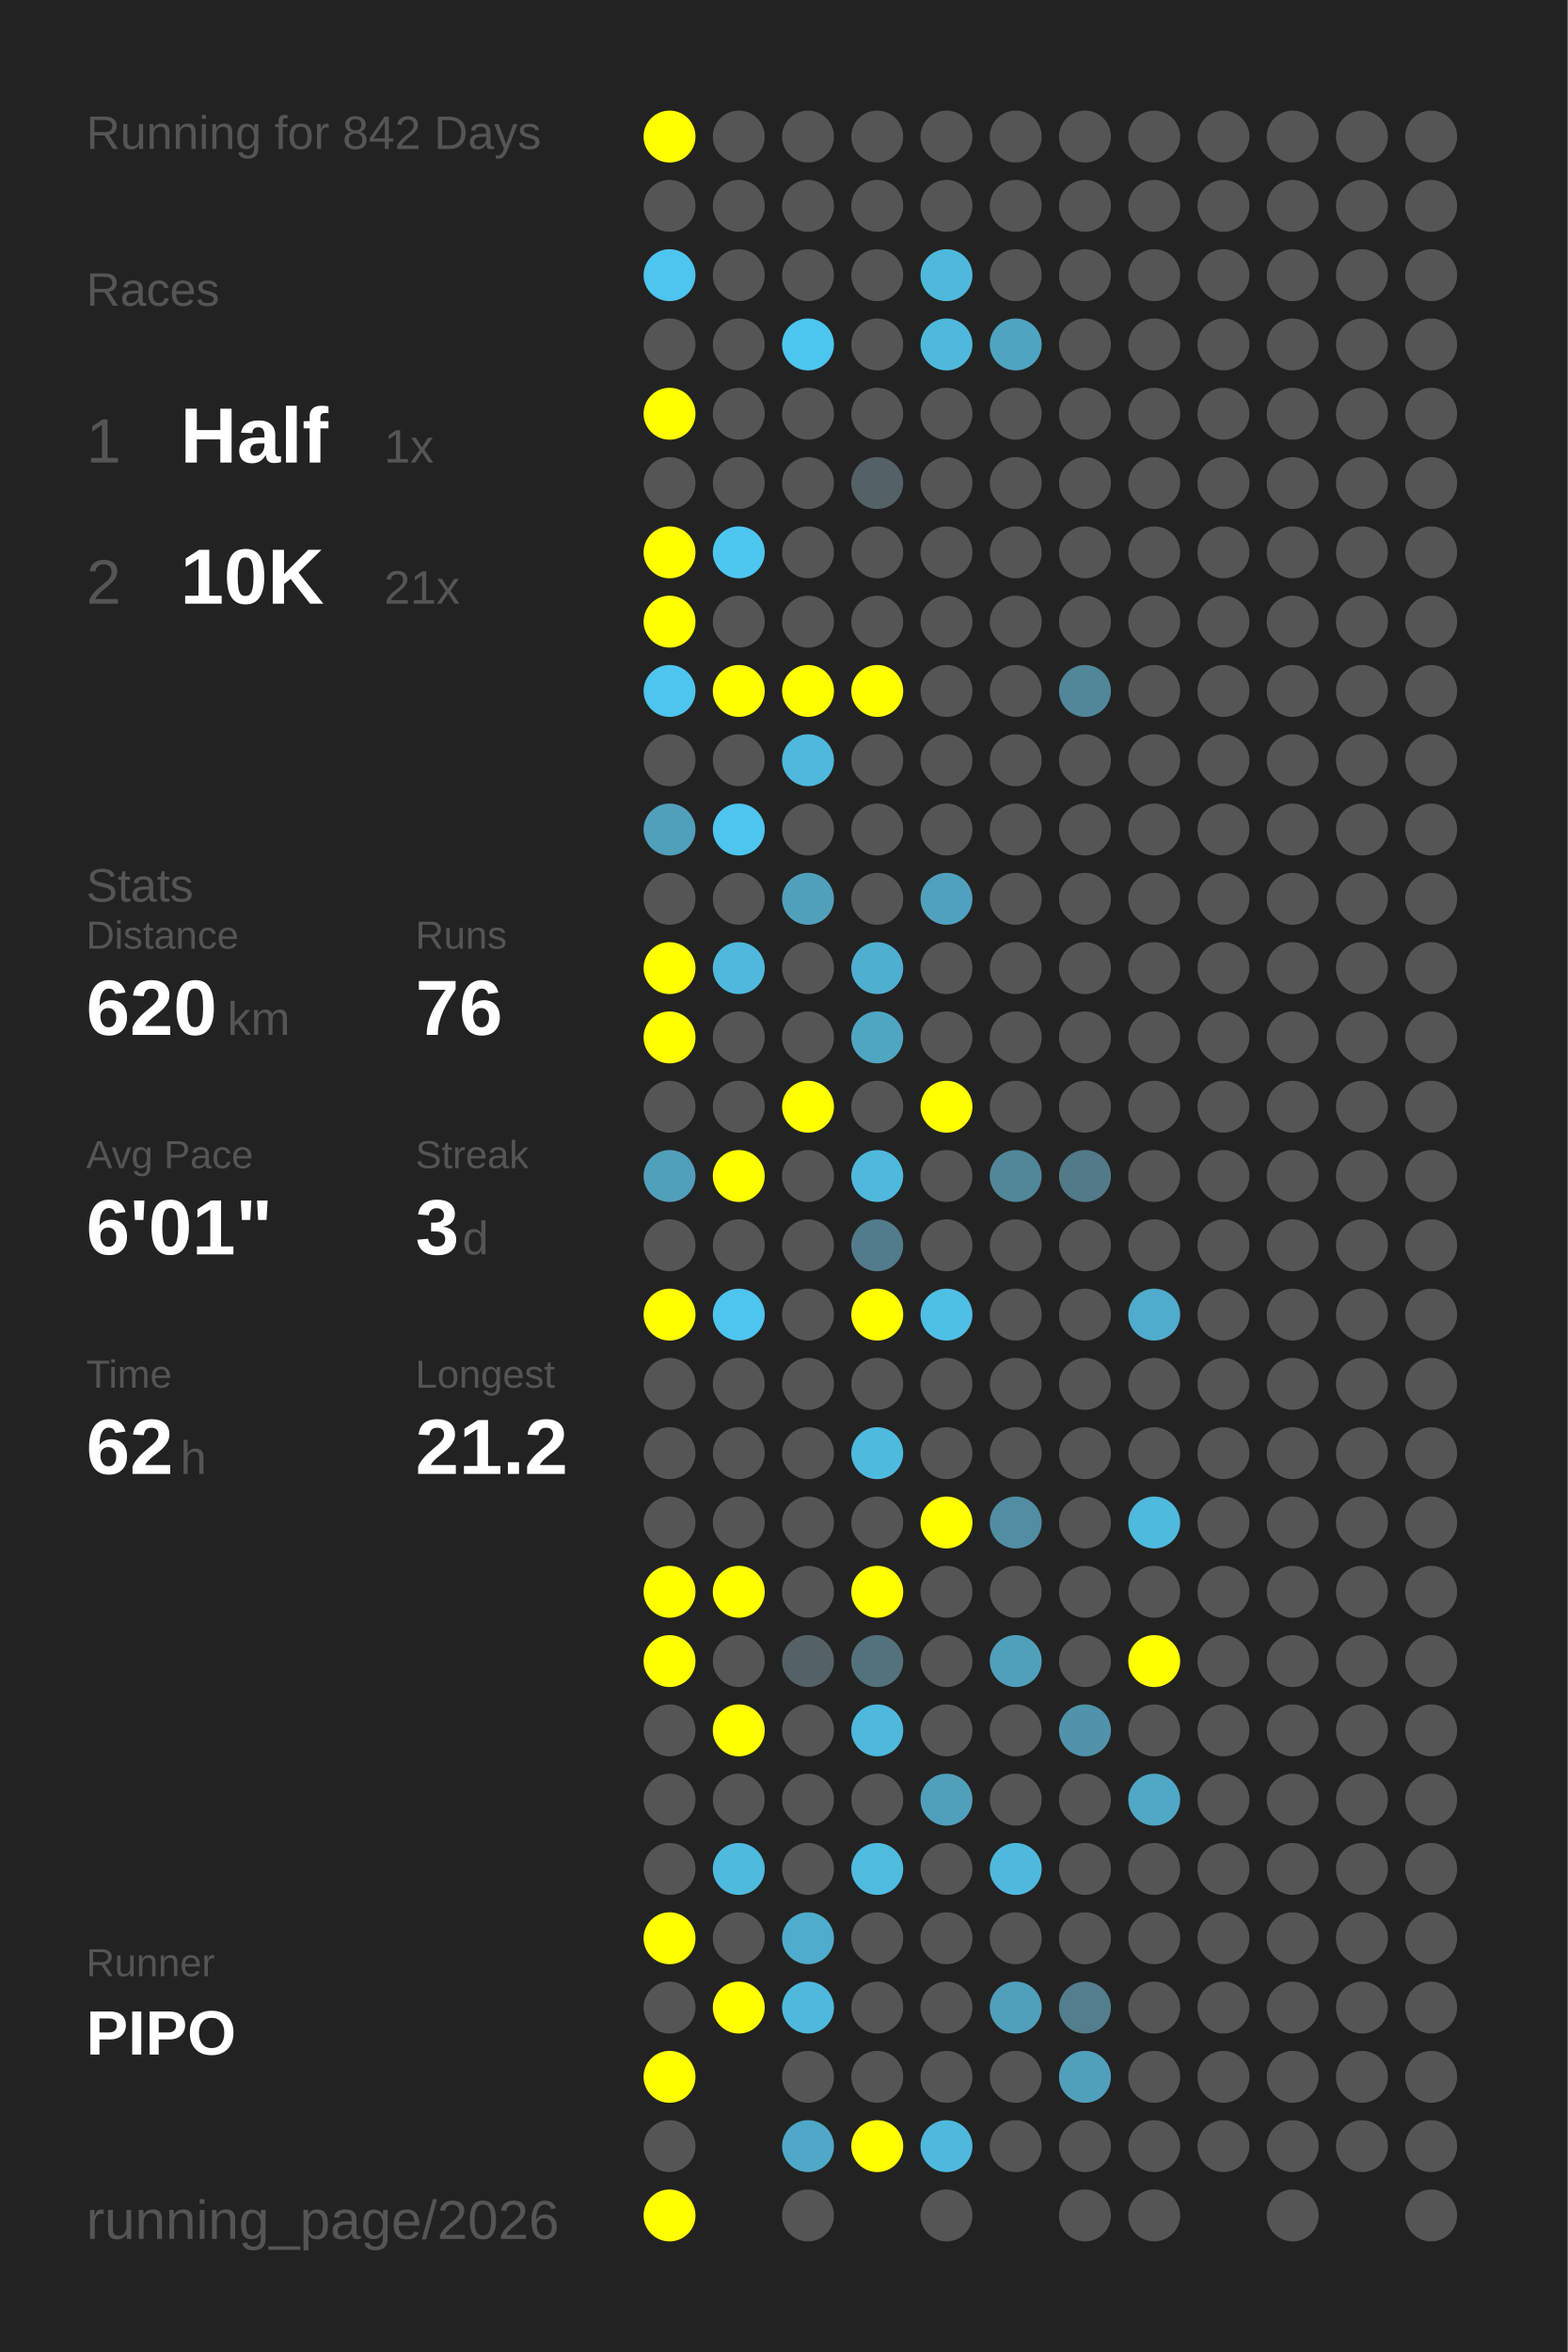
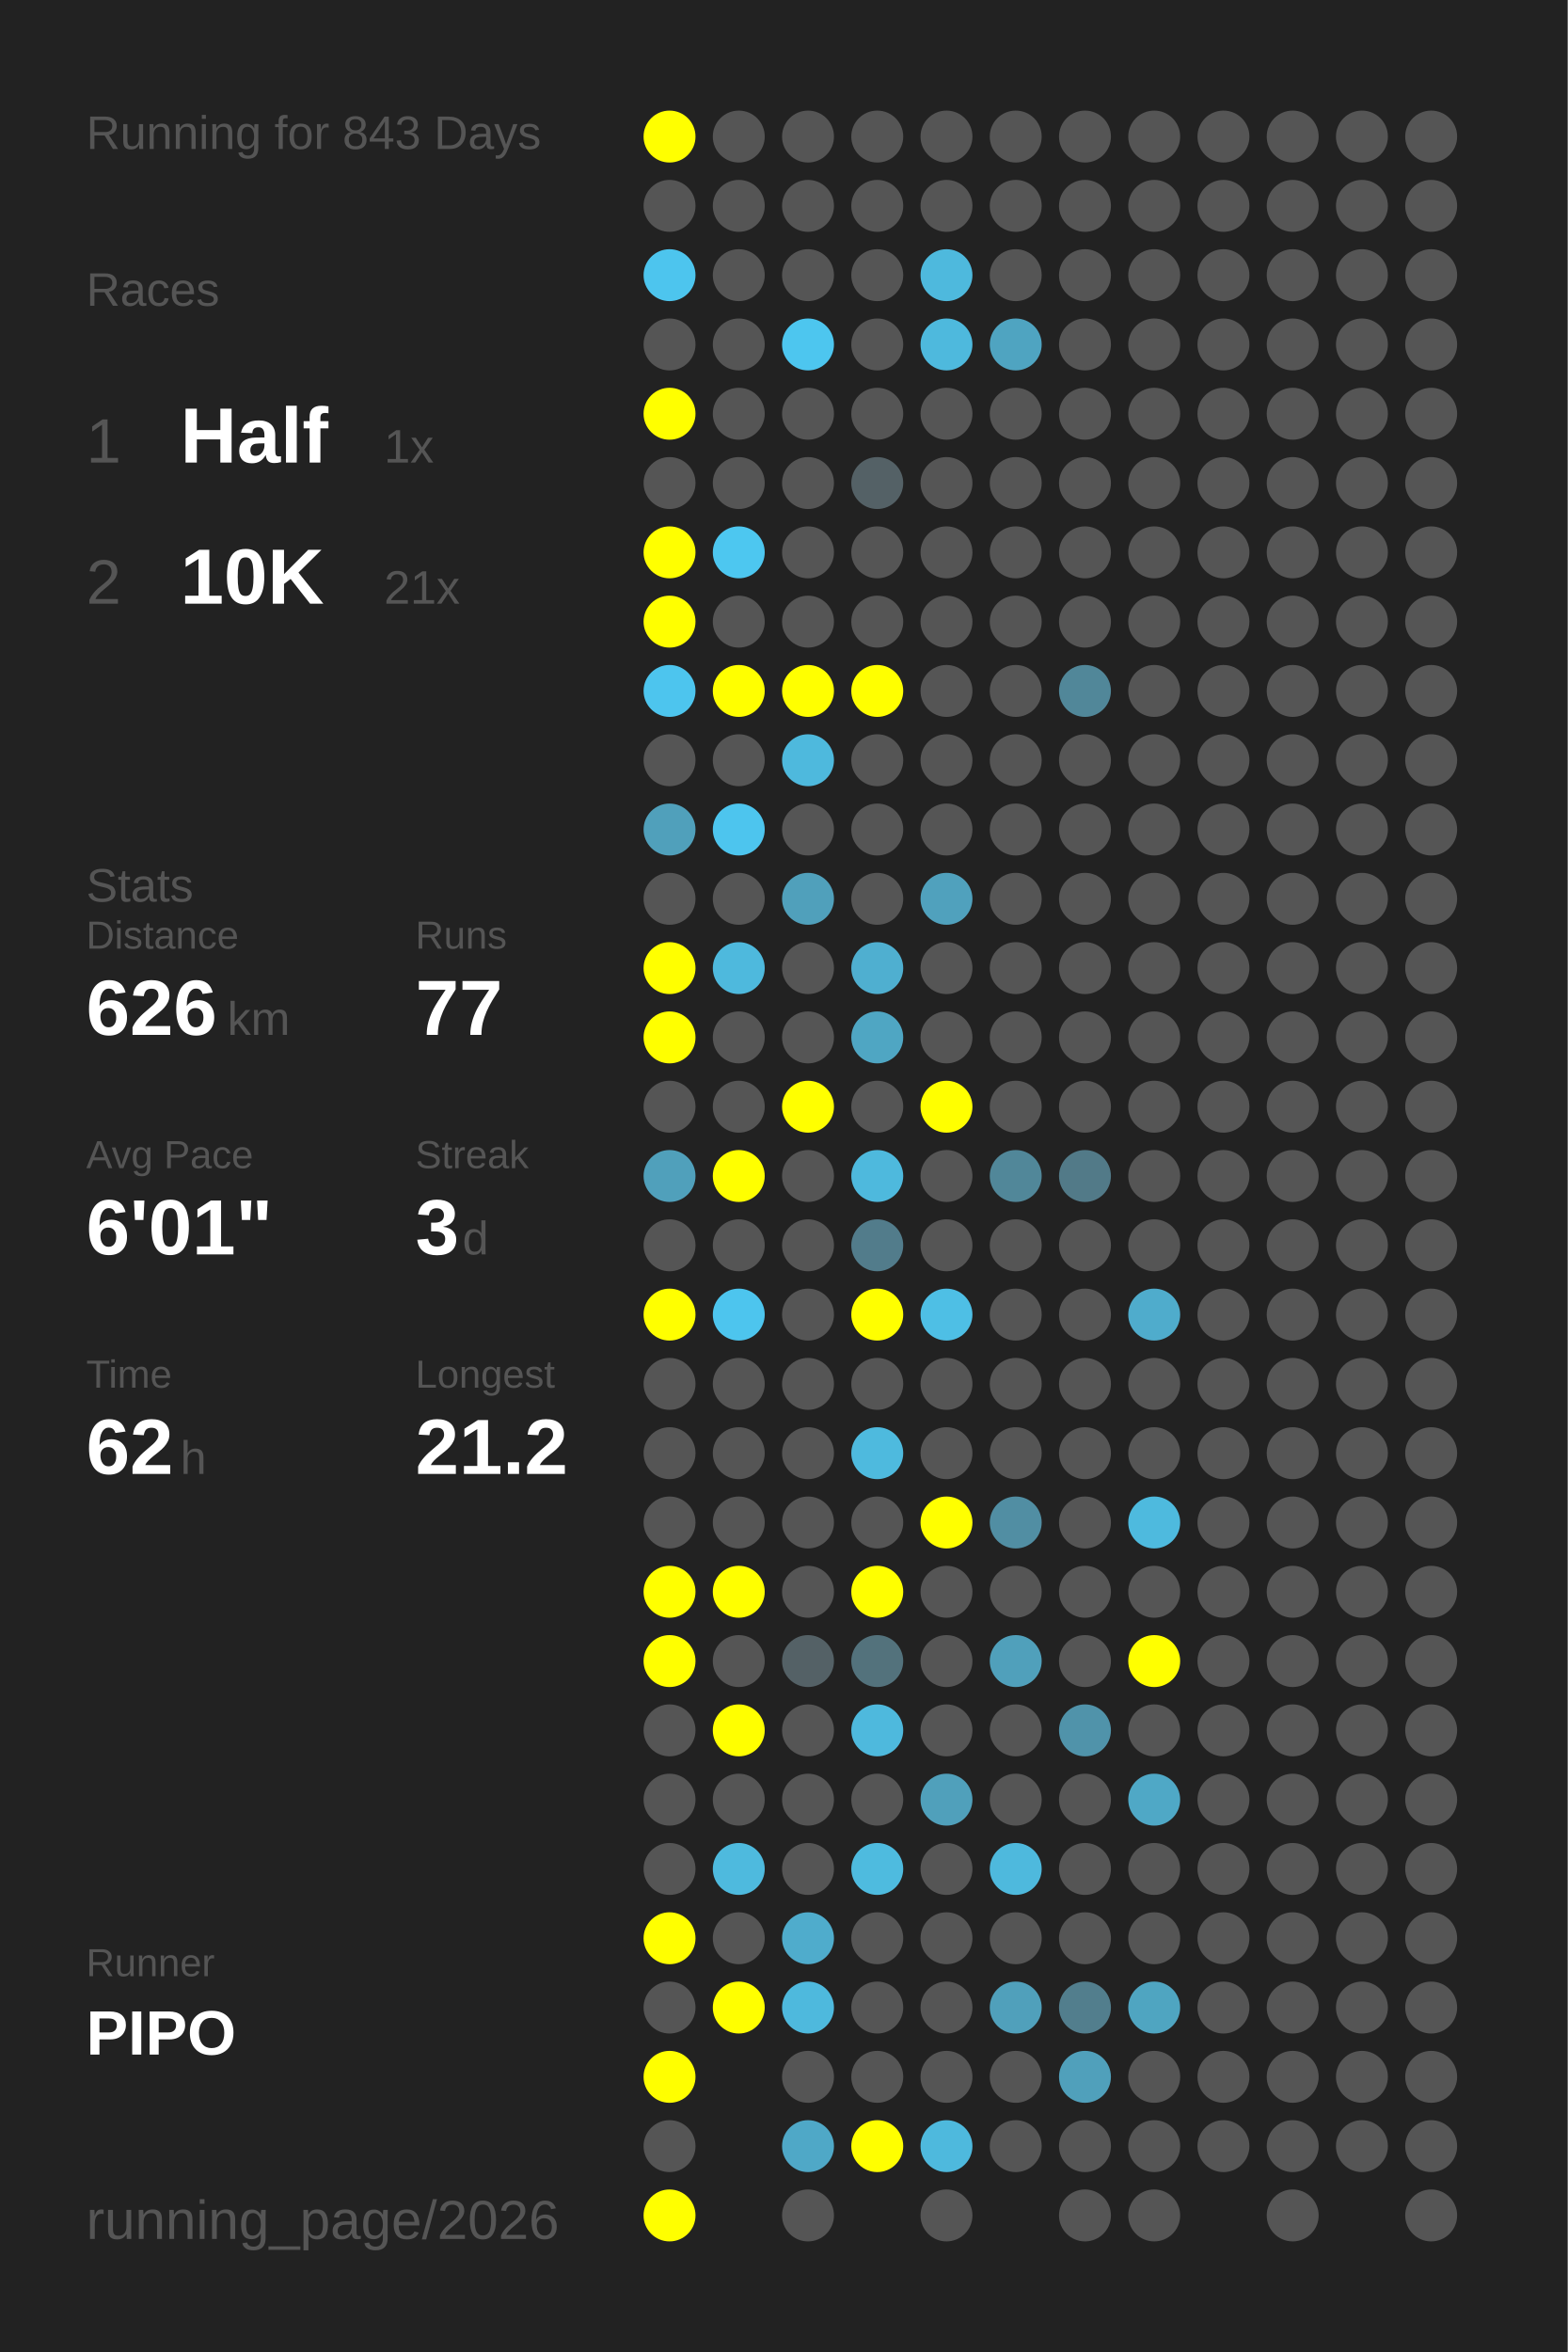
<svg xmlns="http://www.w3.org/2000/svg" baseProfile="full" height="300mm" version="1.1" viewBox="0,0,200,300" width="200mm">
  <defs />
  <rect fill="#222222" height="300" width="200" x="0" y="0" />
-   <text fill="#555555" style="font-size:6px; font-family:Arial;" x="11" y="19">Running for 842 Days</text>
+   <text fill="#555555" style="font-size:6px; font-family:Arial;" x="11" y="19">Running for 843 Days</text>
  <text fill="#555555" style="font-size:6px; font-family:Arial;" x="11" y="39">Races</text>
  <text fill="#555555" style="font-size:8px; font-family:Arial;" x="11" y="59">1</text>
  <text fill="#FFFFFF" style="font-size:10px; font-family:Arial; font-weight:bold;" x="23" y="59">Half</text>
  <text fill="#555555" style="font-size:6px; font-family:Arial;" x="49" y="59">1x</text>
  <text fill="#555555" style="font-size:8px; font-family:Arial;" x="11" y="77">2</text>
  <text fill="#FFFFFF" style="font-size:10px; font-family:Arial; font-weight:bold;" x="23" y="77">10K</text>
  <text fill="#555555" style="font-size:6px; font-family:Arial;" x="49" y="77">21x</text>
  <text fill="#555555" style="font-size:6px; font-family:Arial;" x="11" y="115">Stats</text>
  <text fill="#555555" style="font-size:5px; font-family:Arial;" x="11" y="121">Distance</text>
-   <text fill="#FFFFFF" style="font-size:10px; font-family:Arial; font-weight:bold;" x="11" y="132">620</text>
+   <text fill="#FFFFFF" style="font-size:10px; font-family:Arial; font-weight:bold;" x="11" y="132">626</text>
  <text fill="#555555" style="font-size:6px; font-family:Arial;" x="29" y="132">km</text>
  <text fill="#555555" style="font-size:5px; font-family:Arial;" x="53" y="121">Runs</text>
-   <text fill="#FFFFFF" style="font-size:10px; font-family:Arial; font-weight:bold;" x="53" y="132">76</text>
+   <text fill="#FFFFFF" style="font-size:10px; font-family:Arial; font-weight:bold;" x="53" y="132">77</text>
  <text fill="#555555" style="font-size:5px; font-family:Arial;" x="11" y="149">Avg Pace</text>
  <text fill="#FFFFFF" style="font-size:10px; font-family:Arial; font-weight:bold;" x="11" y="160">6'01"</text>
  <text fill="#555555" style="font-size:5px; font-family:Arial;" x="53" y="149">Streak</text>
  <text fill="#FFFFFF" style="font-size:10px; font-family:Arial; font-weight:bold;" x="53" y="160">3</text>
  <text fill="#555555" style="font-size:6px; font-family:Arial;" x="59" y="160">d</text>
  <text fill="#555555" style="font-size:5px; font-family:Arial;" x="11" y="177">Time</text>
  <text fill="#FFFFFF" style="font-size:10px; font-family:Arial; font-weight:bold;" x="11" y="188">62</text>
  <text fill="#555555" style="font-size:6px; font-family:Arial;" x="23" y="188">h</text>
  <text fill="#555555" style="font-size:5px; font-family:Arial;" x="53" y="177">Longest</text>
  <text fill="#FFFFFF" style="font-size:10px; font-family:Arial; font-weight:bold;" x="53" y="188">21.2</text>
  <text fill="#555555" style="font-size:5px; font-family:Arial;" x="11" y="252.065">Runner</text>
  <text fill="#FFFFFF" style="font-size:8px; font-family:Arial; font-weight:bold;" x="11" y="262.065">PIPO</text>
  <text fill="#555555" style="font-size:7px; font-family:Arial;" x="11" y="285.581">running_page/2026</text>
  <circle cx="85.417" cy="17.419" fill="#FFFF00" r="3.312" />
  <circle cx="85.417" cy="26.258" fill="#555555" r="3.312" />
  <circle cx="85.417" cy="35.097" fill="#4dc5ee" r="3.312" />
  <circle cx="85.417" cy="43.935" fill="#555555" r="3.312" />
  <circle cx="85.417" cy="52.774" fill="#FFFF00" r="3.312" />
  <circle cx="85.417" cy="61.613" fill="#555555" r="3.312" />
  <circle cx="85.417" cy="70.452" fill="#FFFF00" r="3.312" />
  <circle cx="85.417" cy="79.29" fill="#FFFF00" r="3.312" />
  <circle cx="85.417" cy="88.129" fill="#4dc5ee" r="3.312" />
  <circle cx="85.417" cy="96.968" fill="#555555" r="3.312" />
  <circle cx="85.417" cy="105.806" fill="#50a0bb" r="3.312" />
  <circle cx="85.417" cy="114.645" fill="#555555" r="3.312" />
  <circle cx="85.417" cy="123.484" fill="#FFFF00" r="3.312" />
  <circle cx="85.417" cy="132.323" fill="#FFFF00" r="3.312" />
  <circle cx="85.417" cy="141.161" fill="#555555" r="3.312" />
  <circle cx="85.417" cy="150" fill="#50a0bb" r="3.312" />
  <circle cx="85.417" cy="158.839" fill="#555555" r="3.312" />
  <circle cx="85.417" cy="167.677" fill="#FFFF00" r="3.312" />
  <circle cx="85.417" cy="176.516" fill="#555555" r="3.312" />
  <circle cx="85.417" cy="185.355" fill="#555555" r="3.312" />
  <circle cx="85.417" cy="194.194" fill="#555555" r="3.312" />
  <circle cx="85.417" cy="203.032" fill="#FFFF00" r="3.312" />
  <circle cx="85.417" cy="211.871" fill="#FFFF00" r="3.312" />
  <circle cx="85.417" cy="220.71" fill="#555555" r="3.312" />
  <circle cx="85.417" cy="229.548" fill="#555555" r="3.312" />
  <circle cx="85.417" cy="238.387" fill="#555555" r="3.312" />
  <circle cx="85.417" cy="247.226" fill="#FFFF00" r="3.312" />
  <circle cx="85.417" cy="256.065" fill="#555555" r="3.312" />
  <circle cx="85.417" cy="264.903" fill="#FFFF00" r="3.312" />
  <circle cx="85.417" cy="273.742" fill="#555555" r="3.312" />
  <circle cx="85.417" cy="282.581" fill="#FFFF00" r="3.312" />
  <circle cx="94.25" cy="17.419" fill="#555555" r="3.312" />
  <circle cx="94.25" cy="26.258" fill="#555555" r="3.312" />
  <circle cx="94.25" cy="35.097" fill="#555555" r="3.312" />
  <circle cx="94.25" cy="43.935" fill="#555555" r="3.312" />
  <circle cx="94.25" cy="52.774" fill="#555555" r="3.312" />
  <circle cx="94.25" cy="61.613" fill="#555555" r="3.312" />
  <circle cx="94.25" cy="70.452" fill="#4dc7f0" r="3.312" />
  <circle cx="94.25" cy="79.29" fill="#555555" r="3.312" />
  <circle cx="94.25" cy="88.129" fill="#FFFF00" r="3.312" />
  <circle cx="94.25" cy="96.968" fill="#555555" r="3.312" />
  <circle cx="94.25" cy="105.806" fill="#4dc5ee" r="3.312" />
  <circle cx="94.25" cy="114.645" fill="#555555" r="3.312" />
  <circle cx="94.25" cy="123.484" fill="#4eb9dd" r="3.312" />
  <circle cx="94.25" cy="132.323" fill="#555555" r="3.312" />
  <circle cx="94.25" cy="141.161" fill="#555555" r="3.312" />
  <circle cx="94.25" cy="150" fill="#FFFF00" r="3.312" />
  <circle cx="94.25" cy="158.839" fill="#555555" r="3.312" />
  <circle cx="94.25" cy="167.677" fill="#4dc5ee" r="3.312" />
  <circle cx="94.25" cy="176.516" fill="#555555" r="3.312" />
  <circle cx="94.25" cy="185.355" fill="#555555" r="3.312" />
  <circle cx="94.25" cy="194.194" fill="#555555" r="3.312" />
  <circle cx="94.25" cy="203.032" fill="#FFFF00" r="3.312" />
  <circle cx="94.25" cy="211.871" fill="#555555" r="3.312" />
  <circle cx="94.25" cy="220.71" fill="#FFFF00" r="3.312" />
  <circle cx="94.25" cy="229.548" fill="#555555" r="3.312" />
  <circle cx="94.25" cy="238.387" fill="#4ebade" r="3.312" />
  <circle cx="94.25" cy="247.226" fill="#555555" r="3.312" />
  <circle cx="94.25" cy="256.065" fill="#FFFF00" r="3.312" />
  <circle cx="103.083" cy="17.419" fill="#555555" r="3.312" />
  <circle cx="103.083" cy="26.258" fill="#555555" r="3.312" />
  <circle cx="103.083" cy="35.097" fill="#555555" r="3.312" />
  <circle cx="103.083" cy="43.935" fill="#4dc6ef" r="3.312" />
  <circle cx="103.083" cy="52.774" fill="#555555" r="3.312" />
  <circle cx="103.083" cy="61.613" fill="#555555" r="3.312" />
  <circle cx="103.083" cy="70.452" fill="#555555" r="3.312" />
  <circle cx="103.083" cy="79.29" fill="#555555" r="3.312" />
  <circle cx="103.083" cy="88.129" fill="#FFFF00" r="3.312" />
  <circle cx="103.083" cy="96.968" fill="#4eb9dd" r="3.312" />
  <circle cx="103.083" cy="105.806" fill="#555555" r="3.312" />
  <circle cx="103.083" cy="114.645" fill="#50a0bb" r="3.312" />
  <circle cx="103.083" cy="123.484" fill="#555555" r="3.312" />
  <circle cx="103.083" cy="132.323" fill="#555555" r="3.312" />
  <circle cx="103.083" cy="141.161" fill="#FFFF00" r="3.312" />
  <circle cx="103.083" cy="150" fill="#555555" r="3.312" />
  <circle cx="103.083" cy="158.839" fill="#555555" r="3.312" />
  <circle cx="103.083" cy="167.677" fill="#555555" r="3.312" />
  <circle cx="103.083" cy="176.516" fill="#555555" r="3.312" />
  <circle cx="103.083" cy="185.355" fill="#555555" r="3.312" />
  <circle cx="103.083" cy="194.194" fill="#555555" r="3.312" />
  <circle cx="103.083" cy="203.032" fill="#555555" r="3.312" />
  <circle cx="103.083" cy="211.871" fill="#546166" r="3.312" />
  <circle cx="103.083" cy="220.71" fill="#555555" r="3.312" />
  <circle cx="103.083" cy="229.548" fill="#555555" r="3.312" />
  <circle cx="103.083" cy="238.387" fill="#555555" r="3.312" />
  <circle cx="103.083" cy="247.226" fill="#4faccc" r="3.312" />
  <circle cx="103.083" cy="256.065" fill="#4eb9dd" r="3.312" />
  <circle cx="103.083" cy="264.903" fill="#555555" r="3.312" />
  <circle cx="103.083" cy="273.742" fill="#4fa8c7" r="3.312" />
  <circle cx="103.083" cy="282.581" fill="#555555" r="3.312" />
  <circle cx="111.917" cy="17.419" fill="#555555" r="3.312" />
  <circle cx="111.917" cy="26.258" fill="#555555" r="3.312" />
  <circle cx="111.917" cy="35.097" fill="#555555" r="3.312" />
  <circle cx="111.917" cy="43.935" fill="#555555" r="3.312" />
  <circle cx="111.917" cy="52.774" fill="#555555" r="3.312" />
  <circle cx="111.917" cy="61.613" fill="#546166" r="3.312" />
  <circle cx="111.917" cy="70.452" fill="#555555" r="3.312" />
  <circle cx="111.917" cy="79.29" fill="#555555" r="3.312" />
  <circle cx="111.917" cy="88.129" fill="#FFFF00" r="3.312" />
  <circle cx="111.917" cy="96.968" fill="#555555" r="3.312" />
  <circle cx="111.917" cy="105.806" fill="#555555" r="3.312" />
  <circle cx="111.917" cy="114.645" fill="#555555" r="3.312" />
  <circle cx="111.917" cy="123.484" fill="#4fafd0" r="3.312" />
  <circle cx="111.917" cy="132.323" fill="#4fa6c3" r="3.312" />
  <circle cx="111.917" cy="141.161" fill="#555555" r="3.312" />
  <circle cx="111.917" cy="150" fill="#4eb9dd" r="3.312" />
  <circle cx="111.917" cy="158.839" fill="#527c8b" r="3.312" />
  <circle cx="111.917" cy="167.677" fill="#FFFF00" r="3.312" />
  <circle cx="111.917" cy="176.516" fill="#555555" r="3.312" />
  <circle cx="111.917" cy="185.355" fill="#4ebade" r="3.312" />
  <circle cx="111.917" cy="194.194" fill="#555555" r="3.312" />
  <circle cx="111.917" cy="203.032" fill="#FFFF00" r="3.312" />
  <circle cx="111.917" cy="211.871" fill="#53727c" r="3.312" />
  <circle cx="111.917" cy="220.71" fill="#4eb9dd" r="3.312" />
  <circle cx="111.917" cy="229.548" fill="#555555" r="3.312" />
  <circle cx="111.917" cy="238.387" fill="#4ebbdf" r="3.312" />
  <circle cx="111.917" cy="247.226" fill="#555555" r="3.312" />
  <circle cx="111.917" cy="256.065" fill="#555555" r="3.312" />
  <circle cx="111.917" cy="264.903" fill="#555555" r="3.312" />
  <circle cx="111.917" cy="273.742" fill="#FFFF00" r="3.312" />
  <circle cx="120.75" cy="17.419" fill="#555555" r="3.312" />
  <circle cx="120.75" cy="26.258" fill="#555555" r="3.312" />
  <circle cx="120.75" cy="35.097" fill="#4eb9dd" r="3.312" />
  <circle cx="120.75" cy="43.935" fill="#4eb9dd" r="3.312" />
  <circle cx="120.75" cy="52.774" fill="#555555" r="3.312" />
  <circle cx="120.75" cy="61.613" fill="#555555" r="3.312" />
  <circle cx="120.75" cy="70.452" fill="#555555" r="3.312" />
  <circle cx="120.75" cy="79.29" fill="#555555" r="3.312" />
  <circle cx="120.75" cy="88.129" fill="#555555" r="3.312" />
  <circle cx="120.75" cy="96.968" fill="#555555" r="3.312" />
  <circle cx="120.75" cy="105.806" fill="#555555" r="3.312" />
  <circle cx="120.75" cy="114.645" fill="#50a1bd" r="3.312" />
  <circle cx="120.75" cy="123.484" fill="#555555" r="3.312" />
  <circle cx="120.75" cy="132.323" fill="#555555" r="3.312" />
  <circle cx="120.75" cy="141.161" fill="#FFFF00" r="3.312" />
  <circle cx="120.75" cy="150" fill="#555555" r="3.312" />
  <circle cx="120.75" cy="158.839" fill="#555555" r="3.312" />
  <circle cx="120.75" cy="167.677" fill="#4ebfe5" r="3.312" />
  <circle cx="120.75" cy="176.516" fill="#555555" r="3.312" />
  <circle cx="120.75" cy="185.355" fill="#555555" r="3.312" />
  <circle cx="120.75" cy="194.194" fill="#FFFF00" r="3.312" />
  <circle cx="120.75" cy="203.032" fill="#555555" r="3.312" />
  <circle cx="120.75" cy="211.871" fill="#555555" r="3.312" />
  <circle cx="120.75" cy="220.71" fill="#555555" r="3.312" />
  <circle cx="120.75" cy="229.548" fill="#50a0bb" r="3.312" />
  <circle cx="120.75" cy="238.387" fill="#555555" r="3.312" />
  <circle cx="120.75" cy="247.226" fill="#555555" r="3.312" />
  <circle cx="120.75" cy="256.065" fill="#555555" r="3.312" />
  <circle cx="120.75" cy="264.903" fill="#555555" r="3.312" />
  <circle cx="120.75" cy="273.742" fill="#4eb9dd" r="3.312" />
  <circle cx="120.75" cy="282.581" fill="#555555" r="3.312" />
  <circle cx="129.583" cy="17.419" fill="#555555" r="3.312" />
  <circle cx="129.583" cy="26.258" fill="#555555" r="3.312" />
  <circle cx="129.583" cy="35.097" fill="#555555" r="3.312" />
  <circle cx="129.583" cy="43.935" fill="#4fa4c1" r="3.312" />
  <circle cx="129.583" cy="52.774" fill="#555555" r="3.312" />
  <circle cx="129.583" cy="61.613" fill="#555555" r="3.312" />
  <circle cx="129.583" cy="70.452" fill="#555555" r="3.312" />
  <circle cx="129.583" cy="79.29" fill="#555555" r="3.312" />
  <circle cx="129.583" cy="88.129" fill="#555555" r="3.312" />
  <circle cx="129.583" cy="96.968" fill="#555555" r="3.312" />
  <circle cx="129.583" cy="105.806" fill="#555555" r="3.312" />
  <circle cx="129.583" cy="114.645" fill="#555555" r="3.312" />
  <circle cx="129.583" cy="123.484" fill="#555555" r="3.312" />
  <circle cx="129.583" cy="132.323" fill="#555555" r="3.312" />
  <circle cx="129.583" cy="141.161" fill="#555555" r="3.312" />
  <circle cx="129.583" cy="150" fill="#518799" r="3.312" />
  <circle cx="129.583" cy="158.839" fill="#555555" r="3.312" />
  <circle cx="129.583" cy="167.677" fill="#555555" r="3.312" />
  <circle cx="129.583" cy="176.516" fill="#555555" r="3.312" />
  <circle cx="129.583" cy="185.355" fill="#555555" r="3.312" />
  <circle cx="129.583" cy="194.194" fill="#518ea3" r="3.312" />
  <circle cx="129.583" cy="203.032" fill="#555555" r="3.312" />
  <circle cx="129.583" cy="211.871" fill="#50a0bb" r="3.312" />
  <circle cx="129.583" cy="220.71" fill="#555555" r="3.312" />
  <circle cx="129.583" cy="229.548" fill="#555555" r="3.312" />
  <circle cx="129.583" cy="238.387" fill="#4eb9dd" r="3.312" />
  <circle cx="129.583" cy="247.226" fill="#555555" r="3.312" />
  <circle cx="129.583" cy="256.065" fill="#50a0bb" r="3.312" />
  <circle cx="129.583" cy="264.903" fill="#555555" r="3.312" />
  <circle cx="129.583" cy="273.742" fill="#555555" r="3.312" />
  <circle cx="138.417" cy="17.419" fill="#555555" r="3.312" />
  <circle cx="138.417" cy="26.258" fill="#555555" r="3.312" />
  <circle cx="138.417" cy="35.097" fill="#555555" r="3.312" />
  <circle cx="138.417" cy="43.935" fill="#555555" r="3.312" />
  <circle cx="138.417" cy="52.774" fill="#555555" r="3.312" />
  <circle cx="138.417" cy="61.613" fill="#555555" r="3.312" />
  <circle cx="138.417" cy="70.452" fill="#555555" r="3.312" />
  <circle cx="138.417" cy="79.29" fill="#555555" r="3.312" />
  <circle cx="138.417" cy="88.129" fill="#518799" r="3.312" />
  <circle cx="138.417" cy="96.968" fill="#555555" r="3.312" />
  <circle cx="138.417" cy="105.806" fill="#555555" r="3.312" />
  <circle cx="138.417" cy="114.645" fill="#555555" r="3.312" />
  <circle cx="138.417" cy="123.484" fill="#555555" r="3.312" />
  <circle cx="138.417" cy="132.323" fill="#555555" r="3.312" />
  <circle cx="138.417" cy="141.161" fill="#555555" r="3.312" />
  <circle cx="138.417" cy="150" fill="#527a88" r="3.312" />
  <circle cx="138.417" cy="158.839" fill="#555555" r="3.312" />
  <circle cx="138.417" cy="167.677" fill="#555555" r="3.312" />
  <circle cx="138.417" cy="176.516" fill="#555555" r="3.312" />
  <circle cx="138.417" cy="185.355" fill="#555555" r="3.312" />
  <circle cx="138.417" cy="194.194" fill="#555555" r="3.312" />
  <circle cx="138.417" cy="203.032" fill="#555555" r="3.312" />
  <circle cx="138.417" cy="211.871" fill="#555555" r="3.312" />
  <circle cx="138.417" cy="220.71" fill="#5093aa" r="3.312" />
  <circle cx="138.417" cy="229.548" fill="#555555" r="3.312" />
  <circle cx="138.417" cy="238.387" fill="#555555" r="3.312" />
  <circle cx="138.417" cy="247.226" fill="#555555" r="3.312" />
  <circle cx="138.417" cy="256.065" fill="#527e8d" r="3.312" />
  <circle cx="138.417" cy="264.903" fill="#50a0bb" r="3.312" />
  <circle cx="138.417" cy="273.742" fill="#555555" r="3.312" />
  <circle cx="138.417" cy="282.581" fill="#555555" r="3.312" />
  <circle cx="147.25" cy="17.419" fill="#555555" r="3.312" />
  <circle cx="147.25" cy="26.258" fill="#555555" r="3.312" />
  <circle cx="147.25" cy="35.097" fill="#555555" r="3.312" />
  <circle cx="147.25" cy="43.935" fill="#555555" r="3.312" />
  <circle cx="147.25" cy="52.774" fill="#555555" r="3.312" />
  <circle cx="147.25" cy="61.613" fill="#555555" r="3.312" />
  <circle cx="147.25" cy="70.452" fill="#555555" r="3.312" />
  <circle cx="147.25" cy="79.29" fill="#555555" r="3.312" />
  <circle cx="147.25" cy="88.129" fill="#555555" r="3.312" />
  <circle cx="147.25" cy="96.968" fill="#555555" r="3.312" />
  <circle cx="147.25" cy="105.806" fill="#555555" r="3.312" />
  <circle cx="147.25" cy="114.645" fill="#555555" r="3.312" />
  <circle cx="147.25" cy="123.484" fill="#555555" r="3.312" />
  <circle cx="147.25" cy="132.323" fill="#555555" r="3.312" />
  <circle cx="147.25" cy="141.161" fill="#555555" r="3.312" />
  <circle cx="147.25" cy="150" fill="#555555" r="3.312" />
  <circle cx="147.25" cy="158.839" fill="#555555" r="3.312" />
  <circle cx="147.25" cy="167.677" fill="#4faccc" r="3.312" />
  <circle cx="147.25" cy="176.516" fill="#555555" r="3.312" />
  <circle cx="147.25" cy="185.355" fill="#555555" r="3.312" />
  <circle cx="147.25" cy="194.194" fill="#4ebade" r="3.312" />
  <circle cx="147.25" cy="203.032" fill="#555555" r="3.312" />
  <circle cx="147.25" cy="211.871" fill="#FFFF00" r="3.312" />
  <circle cx="147.25" cy="220.71" fill="#555555" r="3.312" />
  <circle cx="147.25" cy="229.548" fill="#4fa8c6" r="3.312" />
  <circle cx="147.25" cy="238.387" fill="#555555" r="3.312" />
  <circle cx="147.25" cy="247.226" fill="#555555" r="3.312" />
-   <circle cx="147.25" cy="256.065" fill="#555555" r="3.312" />
+   <circle cx="147.25" cy="256.065" fill="#4fa5c1" r="3.312" />
  <circle cx="147.25" cy="264.903" fill="#555555" r="3.312" />
  <circle cx="147.25" cy="273.742" fill="#555555" r="3.312" />
  <circle cx="147.25" cy="282.581" fill="#555555" r="3.312" />
  <circle cx="156.083" cy="17.419" fill="#555555" r="3.312" />
  <circle cx="156.083" cy="26.258" fill="#555555" r="3.312" />
  <circle cx="156.083" cy="35.097" fill="#555555" r="3.312" />
  <circle cx="156.083" cy="43.935" fill="#555555" r="3.312" />
  <circle cx="156.083" cy="52.774" fill="#555555" r="3.312" />
  <circle cx="156.083" cy="61.613" fill="#555555" r="3.312" />
  <circle cx="156.083" cy="70.452" fill="#555555" r="3.312" />
  <circle cx="156.083" cy="79.29" fill="#555555" r="3.312" />
  <circle cx="156.083" cy="88.129" fill="#555555" r="3.312" />
  <circle cx="156.083" cy="96.968" fill="#555555" r="3.312" />
  <circle cx="156.083" cy="105.806" fill="#555555" r="3.312" />
  <circle cx="156.083" cy="114.645" fill="#555555" r="3.312" />
  <circle cx="156.083" cy="123.484" fill="#555555" r="3.312" />
  <circle cx="156.083" cy="132.323" fill="#555555" r="3.312" />
  <circle cx="156.083" cy="141.161" fill="#555555" r="3.312" />
  <circle cx="156.083" cy="150" fill="#555555" r="3.312" />
  <circle cx="156.083" cy="158.839" fill="#555555" r="3.312" />
  <circle cx="156.083" cy="167.677" fill="#555555" r="3.312" />
  <circle cx="156.083" cy="176.516" fill="#555555" r="3.312" />
  <circle cx="156.083" cy="185.355" fill="#555555" r="3.312" />
  <circle cx="156.083" cy="194.194" fill="#555555" r="3.312" />
  <circle cx="156.083" cy="203.032" fill="#555555" r="3.312" />
  <circle cx="156.083" cy="211.871" fill="#555555" r="3.312" />
  <circle cx="156.083" cy="220.71" fill="#555555" r="3.312" />
  <circle cx="156.083" cy="229.548" fill="#555555" r="3.312" />
  <circle cx="156.083" cy="238.387" fill="#555555" r="3.312" />
  <circle cx="156.083" cy="247.226" fill="#555555" r="3.312" />
  <circle cx="156.083" cy="256.065" fill="#555555" r="3.312" />
  <circle cx="156.083" cy="264.903" fill="#555555" r="3.312" />
  <circle cx="156.083" cy="273.742" fill="#555555" r="3.312" />
  <circle cx="164.917" cy="17.419" fill="#555555" r="3.312" />
  <circle cx="164.917" cy="26.258" fill="#555555" r="3.312" />
  <circle cx="164.917" cy="35.097" fill="#555555" r="3.312" />
  <circle cx="164.917" cy="43.935" fill="#555555" r="3.312" />
  <circle cx="164.917" cy="52.774" fill="#555555" r="3.312" />
  <circle cx="164.917" cy="61.613" fill="#555555" r="3.312" />
  <circle cx="164.917" cy="70.452" fill="#555555" r="3.312" />
  <circle cx="164.917" cy="79.29" fill="#555555" r="3.312" />
  <circle cx="164.917" cy="88.129" fill="#555555" r="3.312" />
  <circle cx="164.917" cy="96.968" fill="#555555" r="3.312" />
  <circle cx="164.917" cy="105.806" fill="#555555" r="3.312" />
  <circle cx="164.917" cy="114.645" fill="#555555" r="3.312" />
  <circle cx="164.917" cy="123.484" fill="#555555" r="3.312" />
  <circle cx="164.917" cy="132.323" fill="#555555" r="3.312" />
  <circle cx="164.917" cy="141.161" fill="#555555" r="3.312" />
  <circle cx="164.917" cy="150" fill="#555555" r="3.312" />
  <circle cx="164.917" cy="158.839" fill="#555555" r="3.312" />
  <circle cx="164.917" cy="167.677" fill="#555555" r="3.312" />
  <circle cx="164.917" cy="176.516" fill="#555555" r="3.312" />
  <circle cx="164.917" cy="185.355" fill="#555555" r="3.312" />
  <circle cx="164.917" cy="194.194" fill="#555555" r="3.312" />
  <circle cx="164.917" cy="203.032" fill="#555555" r="3.312" />
  <circle cx="164.917" cy="211.871" fill="#555555" r="3.312" />
  <circle cx="164.917" cy="220.71" fill="#555555" r="3.312" />
  <circle cx="164.917" cy="229.548" fill="#555555" r="3.312" />
  <circle cx="164.917" cy="238.387" fill="#555555" r="3.312" />
  <circle cx="164.917" cy="247.226" fill="#555555" r="3.312" />
  <circle cx="164.917" cy="256.065" fill="#555555" r="3.312" />
  <circle cx="164.917" cy="264.903" fill="#555555" r="3.312" />
  <circle cx="164.917" cy="273.742" fill="#555555" r="3.312" />
  <circle cx="164.917" cy="282.581" fill="#555555" r="3.312" />
  <circle cx="173.75" cy="17.419" fill="#555555" r="3.312" />
  <circle cx="173.75" cy="26.258" fill="#555555" r="3.312" />
  <circle cx="173.75" cy="35.097" fill="#555555" r="3.312" />
  <circle cx="173.75" cy="43.935" fill="#555555" r="3.312" />
  <circle cx="173.75" cy="52.774" fill="#555555" r="3.312" />
  <circle cx="173.75" cy="61.613" fill="#555555" r="3.312" />
  <circle cx="173.75" cy="70.452" fill="#555555" r="3.312" />
  <circle cx="173.75" cy="79.29" fill="#555555" r="3.312" />
  <circle cx="173.75" cy="88.129" fill="#555555" r="3.312" />
  <circle cx="173.75" cy="96.968" fill="#555555" r="3.312" />
  <circle cx="173.75" cy="105.806" fill="#555555" r="3.312" />
  <circle cx="173.75" cy="114.645" fill="#555555" r="3.312" />
  <circle cx="173.75" cy="123.484" fill="#555555" r="3.312" />
  <circle cx="173.75" cy="132.323" fill="#555555" r="3.312" />
  <circle cx="173.75" cy="141.161" fill="#555555" r="3.312" />
  <circle cx="173.75" cy="150" fill="#555555" r="3.312" />
  <circle cx="173.75" cy="158.839" fill="#555555" r="3.312" />
  <circle cx="173.75" cy="167.677" fill="#555555" r="3.312" />
  <circle cx="173.75" cy="176.516" fill="#555555" r="3.312" />
  <circle cx="173.75" cy="185.355" fill="#555555" r="3.312" />
  <circle cx="173.75" cy="194.194" fill="#555555" r="3.312" />
  <circle cx="173.75" cy="203.032" fill="#555555" r="3.312" />
  <circle cx="173.75" cy="211.871" fill="#555555" r="3.312" />
  <circle cx="173.75" cy="220.71" fill="#555555" r="3.312" />
  <circle cx="173.75" cy="229.548" fill="#555555" r="3.312" />
  <circle cx="173.75" cy="238.387" fill="#555555" r="3.312" />
  <circle cx="173.75" cy="247.226" fill="#555555" r="3.312" />
  <circle cx="173.75" cy="256.065" fill="#555555" r="3.312" />
  <circle cx="173.75" cy="264.903" fill="#555555" r="3.312" />
  <circle cx="173.75" cy="273.742" fill="#555555" r="3.312" />
  <circle cx="182.583" cy="17.419" fill="#555555" r="3.312" />
  <circle cx="182.583" cy="26.258" fill="#555555" r="3.312" />
  <circle cx="182.583" cy="35.097" fill="#555555" r="3.312" />
  <circle cx="182.583" cy="43.935" fill="#555555" r="3.312" />
  <circle cx="182.583" cy="52.774" fill="#555555" r="3.312" />
  <circle cx="182.583" cy="61.613" fill="#555555" r="3.312" />
  <circle cx="182.583" cy="70.452" fill="#555555" r="3.312" />
  <circle cx="182.583" cy="79.29" fill="#555555" r="3.312" />
  <circle cx="182.583" cy="88.129" fill="#555555" r="3.312" />
  <circle cx="182.583" cy="96.968" fill="#555555" r="3.312" />
  <circle cx="182.583" cy="105.806" fill="#555555" r="3.312" />
  <circle cx="182.583" cy="114.645" fill="#555555" r="3.312" />
  <circle cx="182.583" cy="123.484" fill="#555555" r="3.312" />
  <circle cx="182.583" cy="132.323" fill="#555555" r="3.312" />
  <circle cx="182.583" cy="141.161" fill="#555555" r="3.312" />
  <circle cx="182.583" cy="150" fill="#555555" r="3.312" />
  <circle cx="182.583" cy="158.839" fill="#555555" r="3.312" />
  <circle cx="182.583" cy="167.677" fill="#555555" r="3.312" />
  <circle cx="182.583" cy="176.516" fill="#555555" r="3.312" />
  <circle cx="182.583" cy="185.355" fill="#555555" r="3.312" />
  <circle cx="182.583" cy="194.194" fill="#555555" r="3.312" />
  <circle cx="182.583" cy="203.032" fill="#555555" r="3.312" />
  <circle cx="182.583" cy="211.871" fill="#555555" r="3.312" />
  <circle cx="182.583" cy="220.71" fill="#555555" r="3.312" />
  <circle cx="182.583" cy="229.548" fill="#555555" r="3.312" />
  <circle cx="182.583" cy="238.387" fill="#555555" r="3.312" />
  <circle cx="182.583" cy="247.226" fill="#555555" r="3.312" />
  <circle cx="182.583" cy="256.065" fill="#555555" r="3.312" />
  <circle cx="182.583" cy="264.903" fill="#555555" r="3.312" />
  <circle cx="182.583" cy="273.742" fill="#555555" r="3.312" />
  <circle cx="182.583" cy="282.581" fill="#555555" r="3.312" />
</svg>
